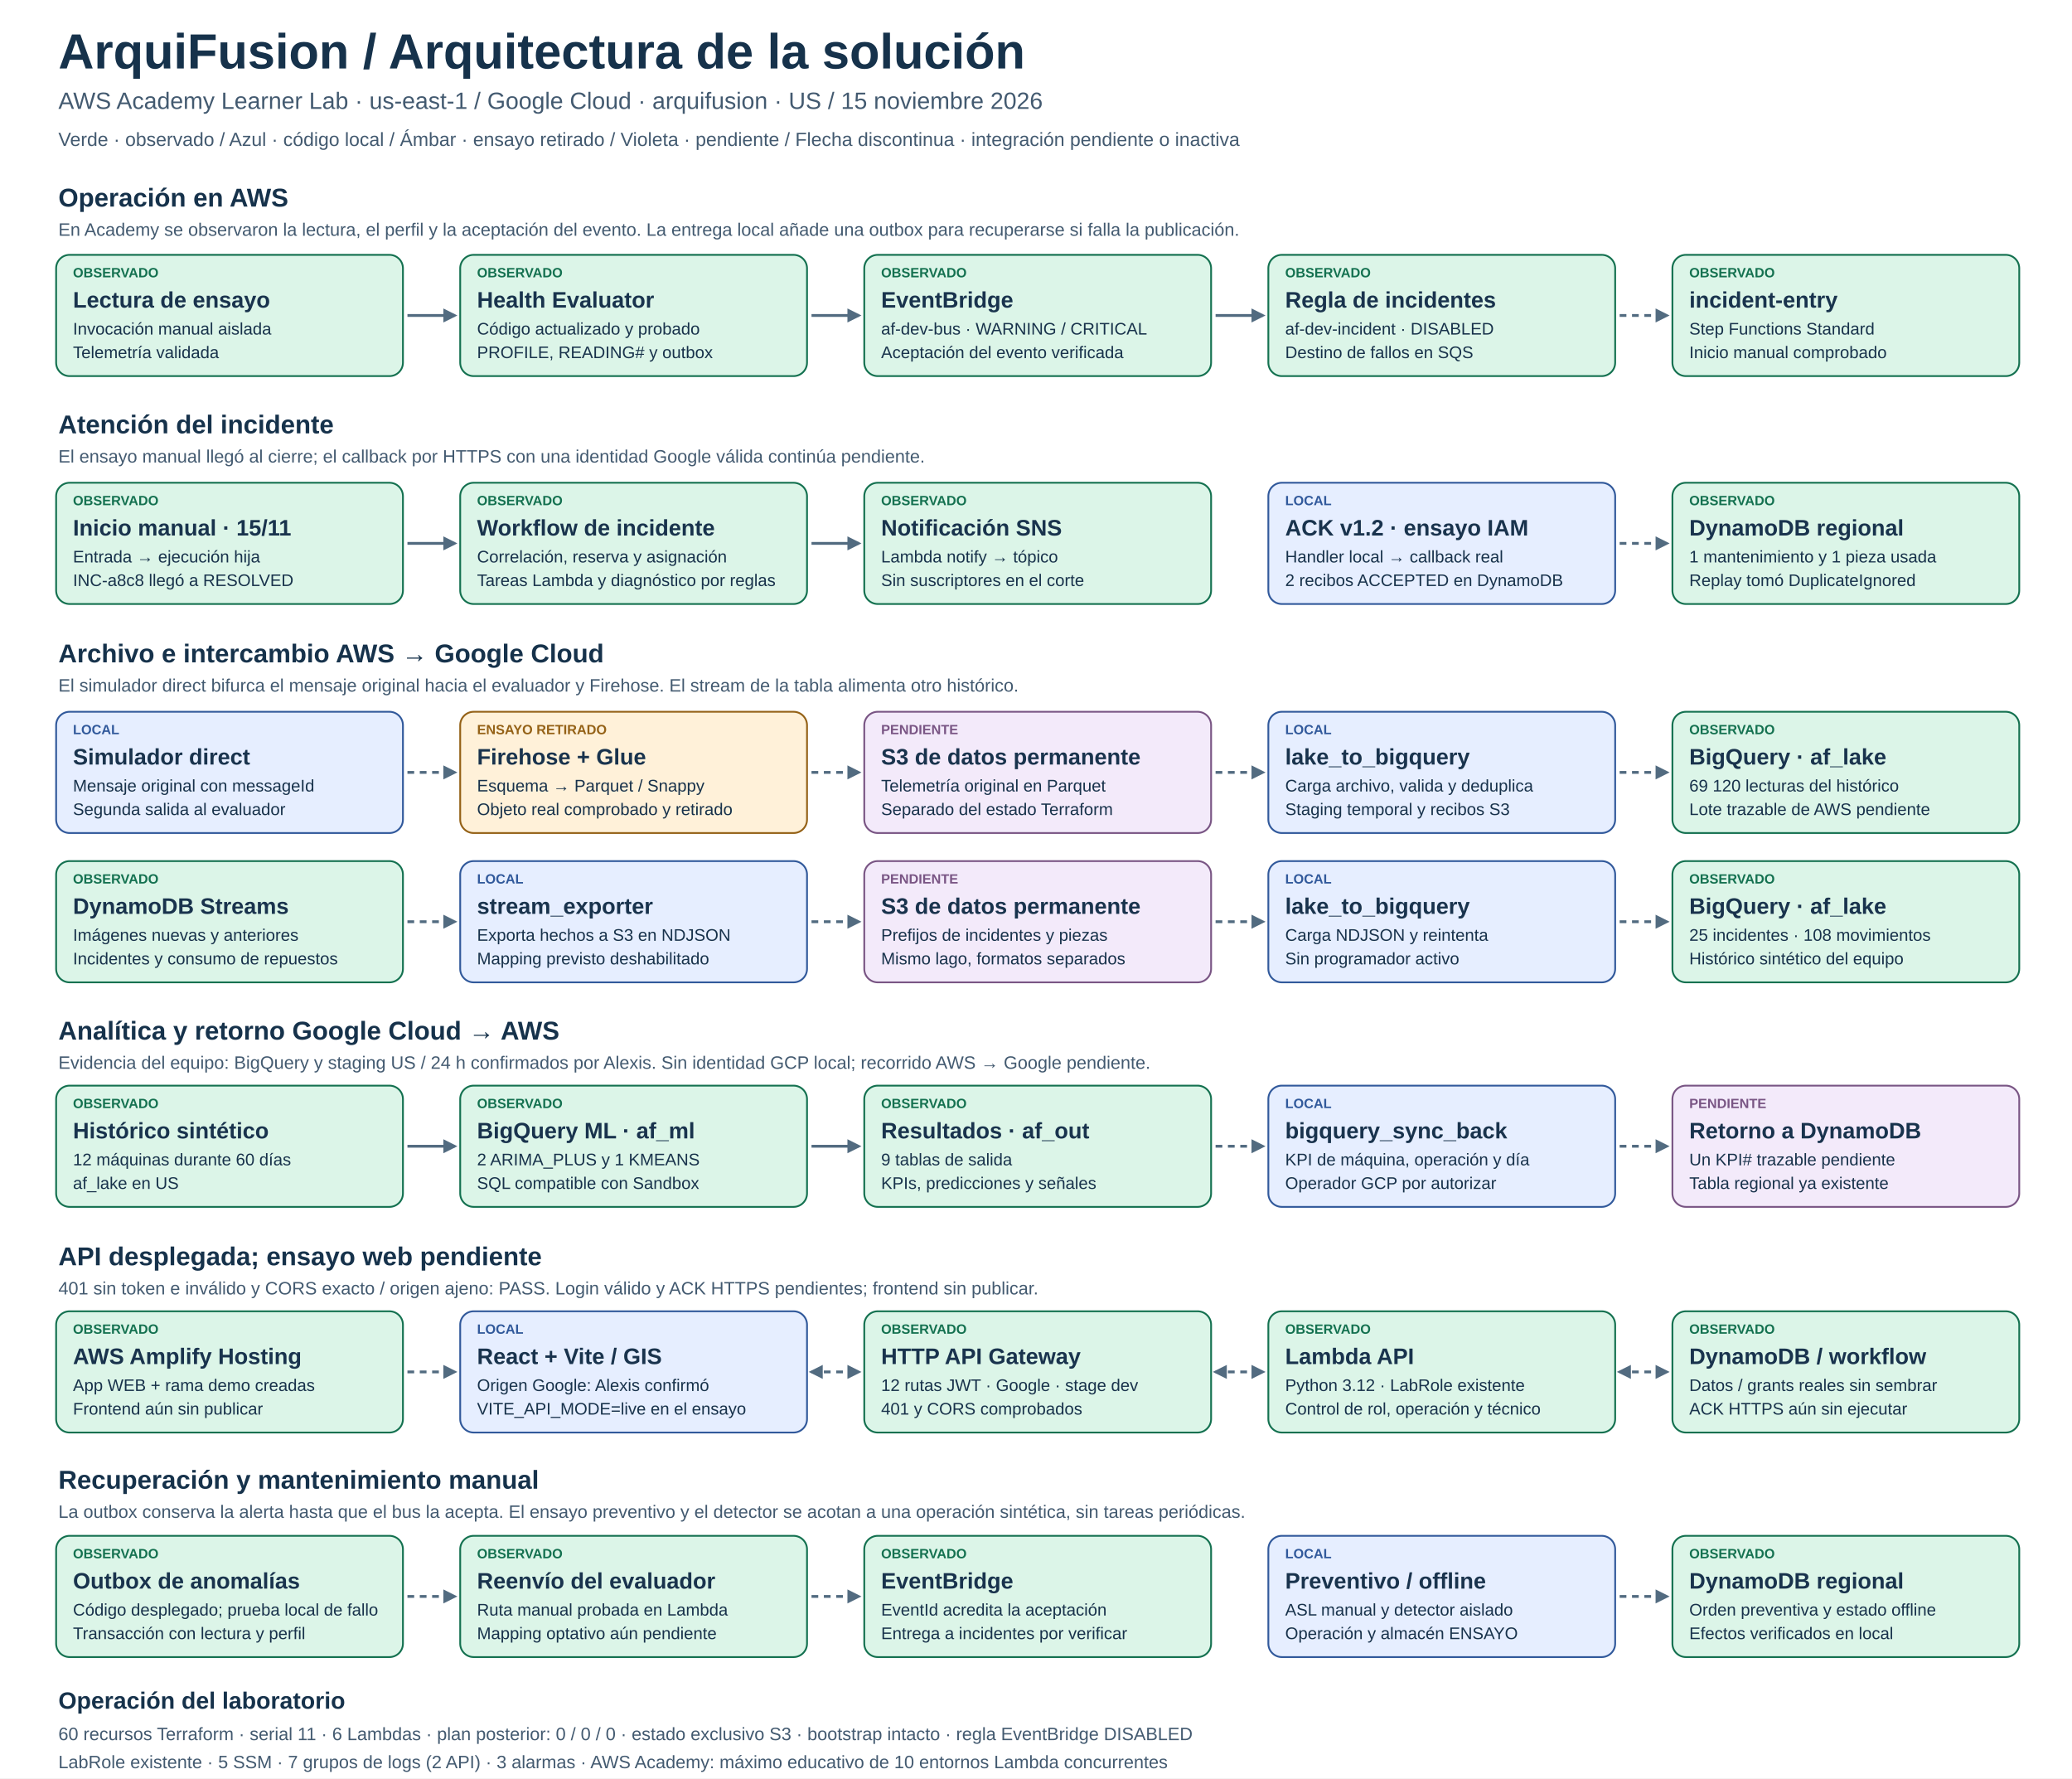
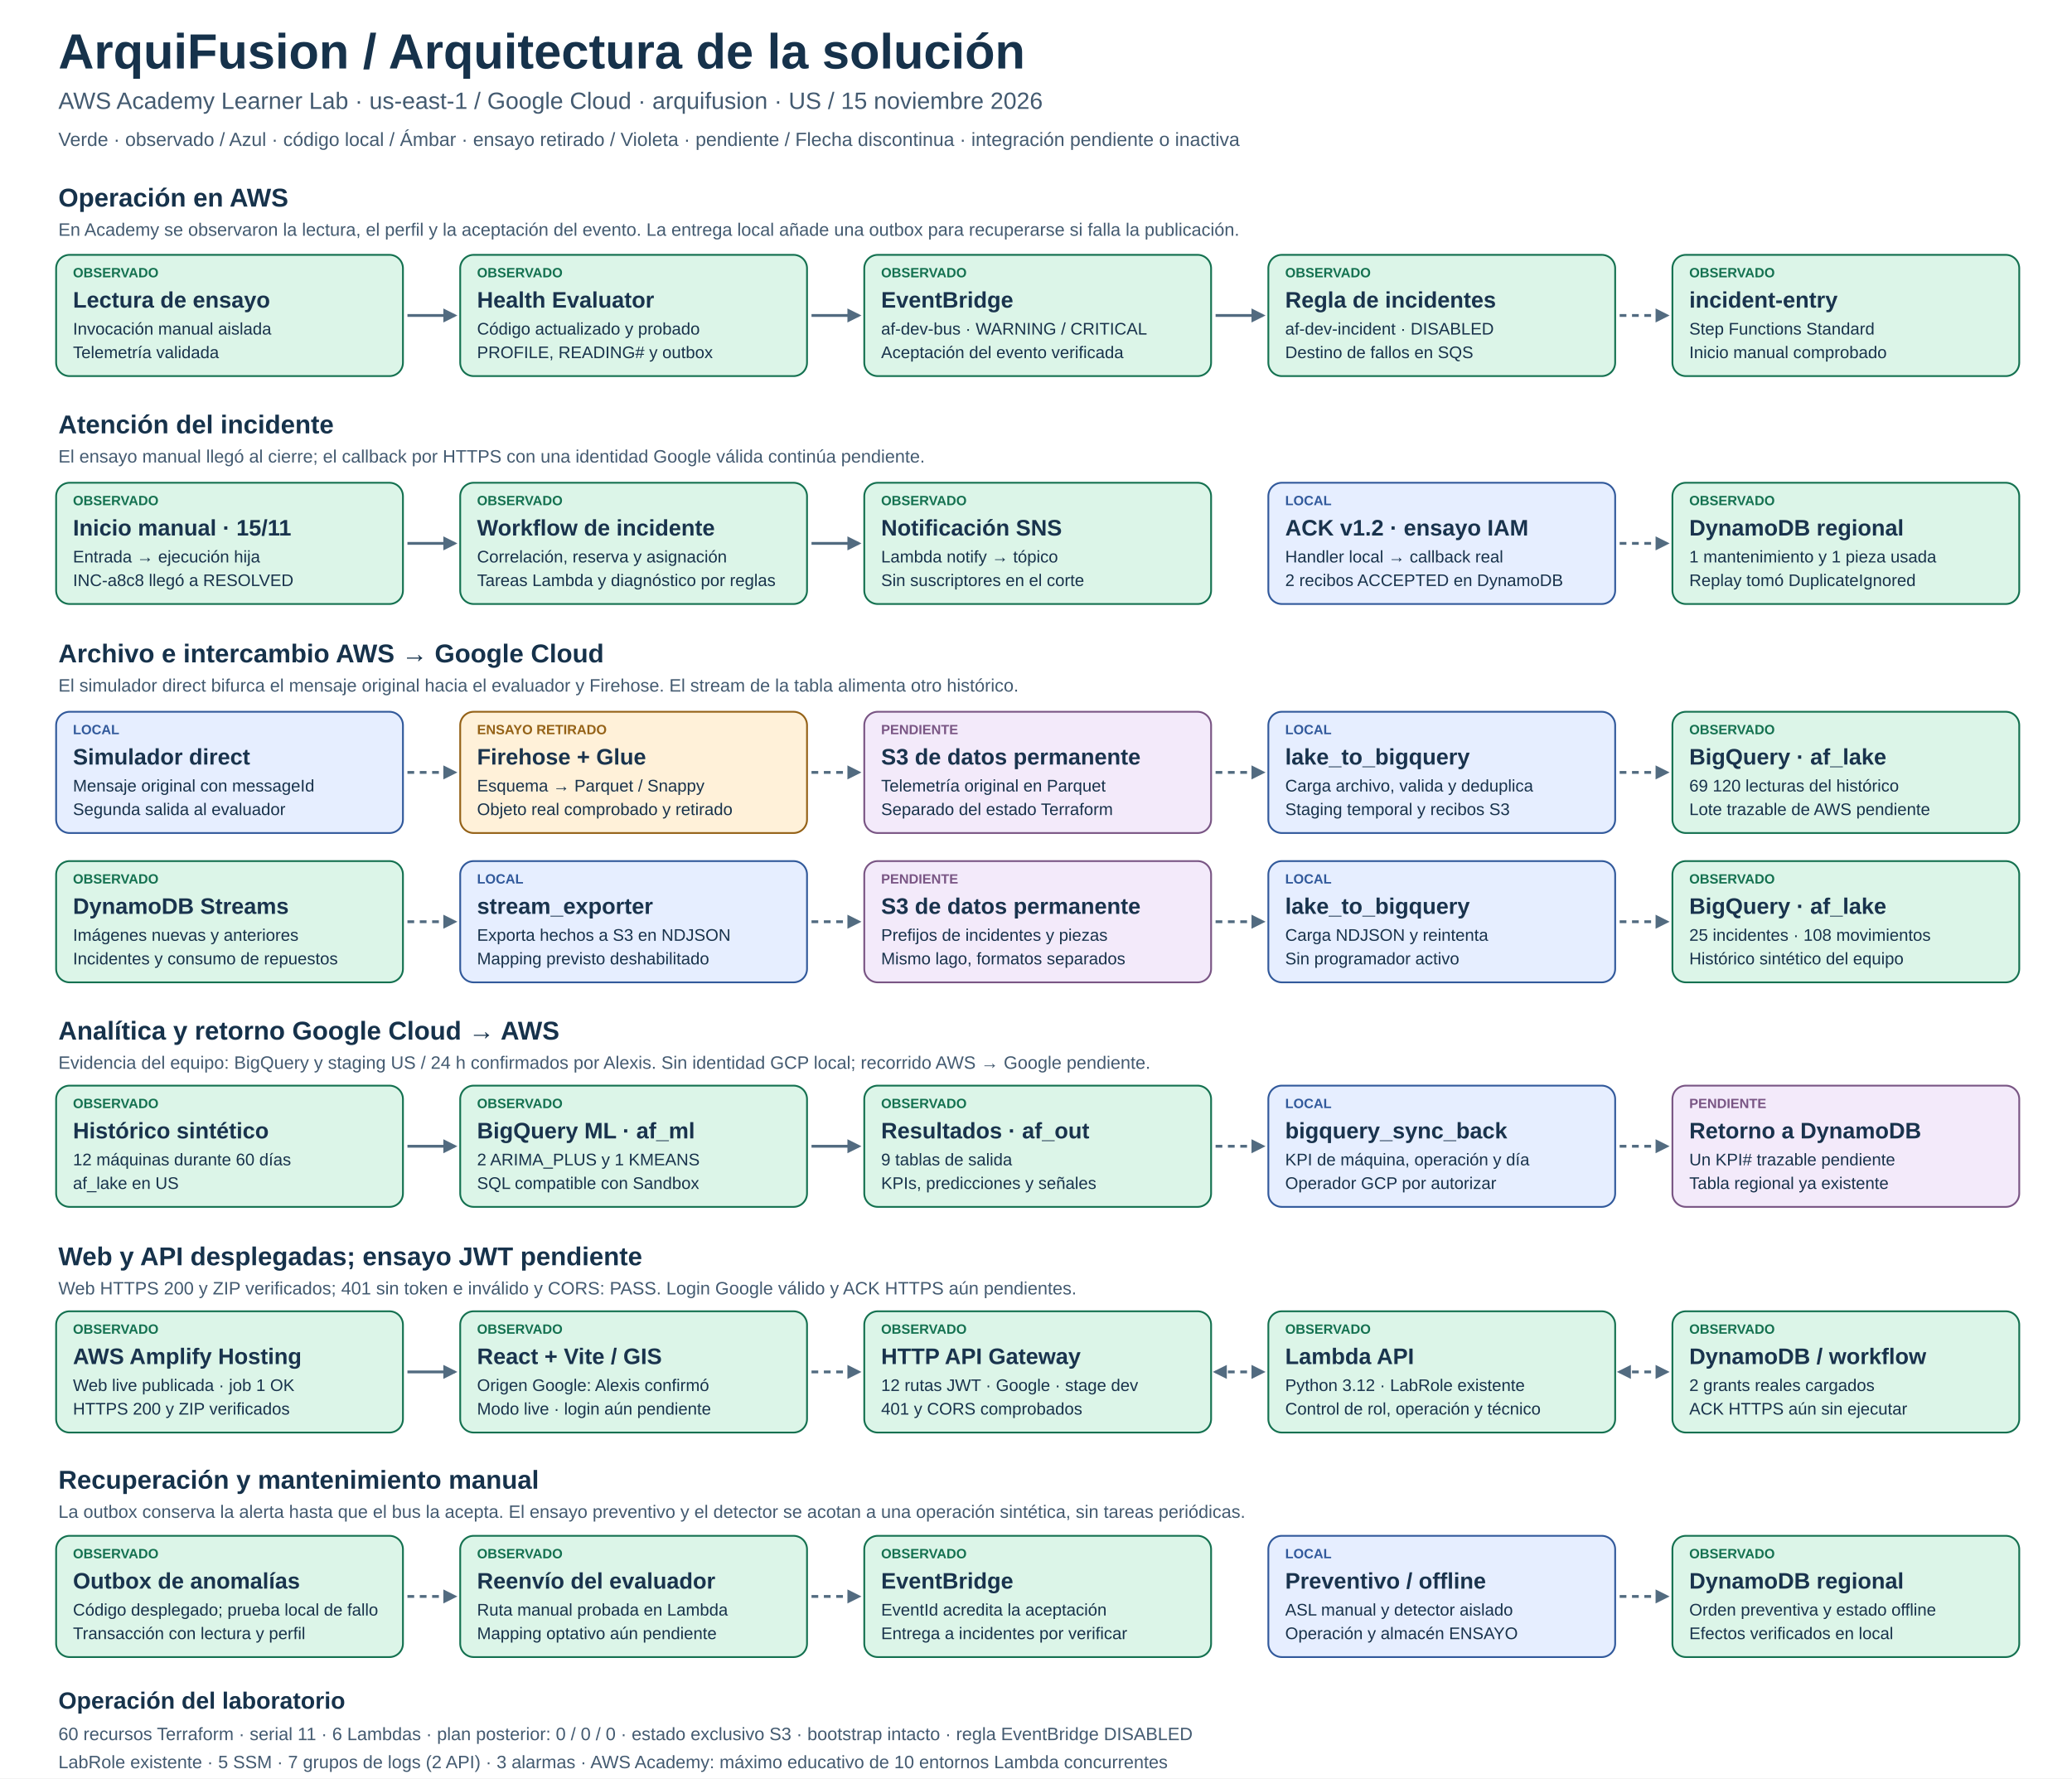
<svg xmlns="http://www.w3.org/2000/svg" width="1846" height="1584" viewBox="0 0 1846 1584" role="img" aria-labelledby="title">
  <defs>
    <marker id="arr" viewBox="0 0 10 10" refX="8" refY="5" markerWidth="5" markerHeight="5" orient="auto-start-reverse">
      <path d="M0 0L10 5L0 10Z" fill="#526b80" />
    </marker>
  </defs>
  <rect width="100%" height="100%" fill="white" />
  <text x="52" y="61" font-family="Segoe UI,Arial,sans-serif" font-weight="700" font-size="44" fill="#16324b">ArquiFusion   /   Arquitectura de la solución</text>
  <text x="52" y="97" font-family="Segoe UI,Arial,sans-serif" font-weight="400" font-size="21" fill="#435a70">AWS Academy Learner Lab · us-east-1     /     Google Cloud · arquifusion · US     /     15 noviembre 2026</text>
  <text x="52" y="130" font-family="Segoe UI,Arial,sans-serif" font-weight="400" font-size="17" fill="#435a70">Verde · observado     /     Azul · código local     /     Ámbar · ensayo retirado     /     Violeta · pendiente     /     Flecha discontinua · integración pendiente o inactiva</text>
  <text x="52" y="184" font-family="Segoe UI,Arial,sans-serif" font-weight="700" font-size="23" fill="#16324b">Operación en AWS</text>
  <text x="52" y="210" font-family="Segoe UI,Arial,sans-serif" font-weight="400" font-size="16" fill="#435a70">En Academy se observaron la lectura, el perfil y la aceptación del evento. La entrega local añade una outbox para recuperarse si falla la publicación.</text>
  <rect x="50" y="227" width="309" height="108" rx="12" fill="#dcf5e8" stroke="#147150" stroke-width="1.6" />
  <text x="65" y="247" font-family="Segoe UI,Arial,sans-serif" font-weight="700" font-size="12" fill="#147150">OBSERVADO</text>
  <text x="65" y="274" font-family="Segoe UI,Arial,sans-serif" font-weight="700" font-size="20" fill="#19334d">Lectura de ensayo</text>
  <text x="65" y="298" font-family="Segoe UI,Arial,sans-serif" font-weight="400" font-size="15" fill="#18324b">Invocación manual aislada</text>
  <text x="65" y="319" font-family="Segoe UI,Arial,sans-serif" font-weight="400" font-size="15" fill="#18324b">Telemetría validada</text>
  <rect x="410" y="227" width="309" height="108" rx="12" fill="#dcf5e8" stroke="#147150" stroke-width="1.6" />
  <text x="425" y="247" font-family="Segoe UI,Arial,sans-serif" font-weight="700" font-size="12" fill="#147150">OBSERVADO</text>
  <text x="425" y="274" font-family="Segoe UI,Arial,sans-serif" font-weight="700" font-size="20" fill="#19334d">Health Evaluator</text>
  <text x="425" y="298" font-family="Segoe UI,Arial,sans-serif" font-weight="400" font-size="15" fill="#18324b">Código actualizado y probado</text>
  <text x="425" y="319" font-family="Segoe UI,Arial,sans-serif" font-weight="400" font-size="15" fill="#18324b">PROFILE, READING# y outbox</text>
  <rect x="770" y="227" width="309" height="108" rx="12" fill="#dcf5e8" stroke="#147150" stroke-width="1.6" />
  <text x="785" y="247" font-family="Segoe UI,Arial,sans-serif" font-weight="700" font-size="12" fill="#147150">OBSERVADO</text>
  <text x="785" y="274" font-family="Segoe UI,Arial,sans-serif" font-weight="700" font-size="20" fill="#19334d">EventBridge</text>
  <text x="785" y="298" font-family="Segoe UI,Arial,sans-serif" font-weight="400" font-size="15" fill="#18324b">af-dev-bus · WARNING / CRITICAL</text>
  <text x="785" y="319" font-family="Segoe UI,Arial,sans-serif" font-weight="400" font-size="15" fill="#18324b">Aceptación del evento verificada</text>
  <rect x="1130" y="227" width="309" height="108" rx="12" fill="#dcf5e8" stroke="#147150" stroke-width="1.6" />
  <text x="1145" y="247" font-family="Segoe UI,Arial,sans-serif" font-weight="700" font-size="12" fill="#147150">OBSERVADO</text>
  <text x="1145" y="274" font-family="Segoe UI,Arial,sans-serif" font-weight="700" font-size="20" fill="#19334d">Regla de incidentes</text>
  <text x="1145" y="298" font-family="Segoe UI,Arial,sans-serif" font-weight="400" font-size="15" fill="#18324b">af-dev-incident · DISABLED</text>
  <text x="1145" y="319" font-family="Segoe UI,Arial,sans-serif" font-weight="400" font-size="15" fill="#18324b">Destino de fallos en SQS</text>
  <rect x="1490" y="227" width="309" height="108" rx="12" fill="#dcf5e8" stroke="#147150" stroke-width="1.6" />
  <text x="1505" y="247" font-family="Segoe UI,Arial,sans-serif" font-weight="700" font-size="12" fill="#147150">OBSERVADO</text>
  <text x="1505" y="274" font-family="Segoe UI,Arial,sans-serif" font-weight="700" font-size="20" fill="#19334d">incident-entry</text>
  <text x="1505" y="298" font-family="Segoe UI,Arial,sans-serif" font-weight="400" font-size="15" fill="#18324b">Step Functions Standard</text>
  <text x="1505" y="319" font-family="Segoe UI,Arial,sans-serif" font-weight="400" font-size="15" fill="#18324b">Inicio manual comprobado</text>
  <path d="M363 281 H405" fill="none" stroke="#526b80" stroke-width="2.5" marker-end="url(#arr)" />
  <path d="M723 281 H765" fill="none" stroke="#526b80" stroke-width="2.5" marker-end="url(#arr)" />
  <path d="M1083 281 H1125" fill="none" stroke="#526b80" stroke-width="2.5" marker-end="url(#arr)" />
  <path d="M1443 281 H1485" fill="none" stroke="#526b80" stroke-width="2.5" marker-end="url(#arr)" stroke-dasharray="6 5" />
  <text x="52" y="386" font-family="Segoe UI,Arial,sans-serif" font-weight="700" font-size="23" fill="#16324b">Atención del incidente</text>
  <text x="52" y="412" font-family="Segoe UI,Arial,sans-serif" font-weight="400" font-size="16" fill="#435a70">El ensayo manual llegó al cierre; el callback por HTTPS con una identidad Google válida continúa pendiente.</text>
  <rect x="50" y="430" width="309" height="108" rx="12" fill="#dcf5e8" stroke="#147150" stroke-width="1.6" />
  <text x="65" y="450" font-family="Segoe UI,Arial,sans-serif" font-weight="700" font-size="12" fill="#147150">OBSERVADO</text>
  <text x="65" y="477" font-family="Segoe UI,Arial,sans-serif" font-weight="700" font-size="20" fill="#19334d">Inicio manual · 15/11</text>
  <text x="65" y="501" font-family="Segoe UI,Arial,sans-serif" font-weight="400" font-size="15" fill="#18324b">Entrada → ejecución hija</text>
  <text x="65" y="522" font-family="Segoe UI,Arial,sans-serif" font-weight="400" font-size="15" fill="#18324b">INC-a8c8 llegó a RESOLVED</text>
  <rect x="410" y="430" width="309" height="108" rx="12" fill="#dcf5e8" stroke="#147150" stroke-width="1.6" />
  <text x="425" y="450" font-family="Segoe UI,Arial,sans-serif" font-weight="700" font-size="12" fill="#147150">OBSERVADO</text>
  <text x="425" y="477" font-family="Segoe UI,Arial,sans-serif" font-weight="700" font-size="20" fill="#19334d">Workflow de incidente</text>
  <text x="425" y="501" font-family="Segoe UI,Arial,sans-serif" font-weight="400" font-size="15" fill="#18324b">Correlación, reserva y asignación</text>
  <text x="425" y="522" font-family="Segoe UI,Arial,sans-serif" font-weight="400" font-size="15" fill="#18324b">Tareas Lambda y diagnóstico por reglas</text>
  <rect x="770" y="430" width="309" height="108" rx="12" fill="#dcf5e8" stroke="#147150" stroke-width="1.6" />
  <text x="785" y="450" font-family="Segoe UI,Arial,sans-serif" font-weight="700" font-size="12" fill="#147150">OBSERVADO</text>
  <text x="785" y="477" font-family="Segoe UI,Arial,sans-serif" font-weight="700" font-size="20" fill="#19334d">Notificación SNS</text>
  <text x="785" y="501" font-family="Segoe UI,Arial,sans-serif" font-weight="400" font-size="15" fill="#18324b">Lambda notify → tópico</text>
  <text x="785" y="522" font-family="Segoe UI,Arial,sans-serif" font-weight="400" font-size="15" fill="#18324b">Sin suscriptores en el corte</text>
  <rect x="1130" y="430" width="309" height="108" rx="12" fill="#e6eeff" stroke="#31599b" stroke-width="1.6" />
  <text x="1145" y="450" font-family="Segoe UI,Arial,sans-serif" font-weight="700" font-size="12" fill="#31599b">LOCAL</text>
  <text x="1145" y="477" font-family="Segoe UI,Arial,sans-serif" font-weight="700" font-size="20" fill="#19334d">ACK v1.2 · ensayo IAM</text>
  <text x="1145" y="501" font-family="Segoe UI,Arial,sans-serif" font-weight="400" font-size="15" fill="#18324b">Handler local → callback real</text>
  <text x="1145" y="522" font-family="Segoe UI,Arial,sans-serif" font-weight="400" font-size="15" fill="#18324b">2 recibos ACCEPTED en DynamoDB</text>
  <rect x="1490" y="430" width="309" height="108" rx="12" fill="#dcf5e8" stroke="#147150" stroke-width="1.6" />
  <text x="1505" y="450" font-family="Segoe UI,Arial,sans-serif" font-weight="700" font-size="12" fill="#147150">OBSERVADO</text>
  <text x="1505" y="477" font-family="Segoe UI,Arial,sans-serif" font-weight="700" font-size="20" fill="#19334d">DynamoDB regional</text>
  <text x="1505" y="501" font-family="Segoe UI,Arial,sans-serif" font-weight="400" font-size="15" fill="#18324b">1 mantenimiento y 1 pieza usada</text>
  <text x="1505" y="522" font-family="Segoe UI,Arial,sans-serif" font-weight="400" font-size="15" fill="#18324b">Replay tomó DuplicateIgnored</text>
  <path d="M363 484 H405" fill="none" stroke="#526b80" stroke-width="2.5" marker-end="url(#arr)" />
  <path d="M723 484 H765" fill="none" stroke="#526b80" stroke-width="2.5" marker-end="url(#arr)" />
  <path d="M1443 484 H1485" fill="none" stroke="#526b80" stroke-width="2.5" marker-end="url(#arr)" stroke-dasharray="6 5" />
  <text x="52" y="590" font-family="Segoe UI,Arial,sans-serif" font-weight="700" font-size="23" fill="#16324b">Archivo e intercambio AWS → Google Cloud</text>
  <text x="52" y="616" font-family="Segoe UI,Arial,sans-serif" font-weight="400" font-size="16" fill="#435a70">El simulador direct bifurca el mensaje original hacia el evaluador y Firehose. El stream de la tabla alimenta otro histórico.</text>
  <rect x="50" y="634" width="309" height="108" rx="12" fill="#e6eeff" stroke="#31599b" stroke-width="1.6" />
  <text x="65" y="654" font-family="Segoe UI,Arial,sans-serif" font-weight="700" font-size="12" fill="#31599b">LOCAL</text>
  <text x="65" y="681" font-family="Segoe UI,Arial,sans-serif" font-weight="700" font-size="20" fill="#19334d">Simulador direct</text>
  <text x="65" y="705" font-family="Segoe UI,Arial,sans-serif" font-weight="400" font-size="15" fill="#18324b">Mensaje original con messageId</text>
  <text x="65" y="726" font-family="Segoe UI,Arial,sans-serif" font-weight="400" font-size="15" fill="#18324b">Segunda salida al evaluador</text>
  <rect x="410" y="634" width="309" height="108" rx="12" fill="#fff1d9" stroke="#946116" stroke-width="1.6" />
  <text x="425" y="654" font-family="Segoe UI,Arial,sans-serif" font-weight="700" font-size="12" fill="#946116">ENSAYO RETIRADO</text>
  <text x="425" y="681" font-family="Segoe UI,Arial,sans-serif" font-weight="700" font-size="20" fill="#19334d">Firehose + Glue</text>
  <text x="425" y="705" font-family="Segoe UI,Arial,sans-serif" font-weight="400" font-size="15" fill="#18324b">Esquema → Parquet / Snappy</text>
  <text x="425" y="726" font-family="Segoe UI,Arial,sans-serif" font-weight="400" font-size="15" fill="#18324b">Objeto real comprobado y retirado</text>
  <rect x="770" y="634" width="309" height="108" rx="12" fill="#f3eafa" stroke="#795584" stroke-width="1.6" />
  <text x="785" y="654" font-family="Segoe UI,Arial,sans-serif" font-weight="700" font-size="12" fill="#795584">PENDIENTE</text>
  <text x="785" y="681" font-family="Segoe UI,Arial,sans-serif" font-weight="700" font-size="20" fill="#19334d">S3 de datos permanente</text>
  <text x="785" y="705" font-family="Segoe UI,Arial,sans-serif" font-weight="400" font-size="15" fill="#18324b">Telemetría original en Parquet</text>
  <text x="785" y="726" font-family="Segoe UI,Arial,sans-serif" font-weight="400" font-size="15" fill="#18324b">Separado del estado Terraform</text>
  <rect x="1130" y="634" width="309" height="108" rx="12" fill="#e6eeff" stroke="#31599b" stroke-width="1.6" />
  <text x="1145" y="654" font-family="Segoe UI,Arial,sans-serif" font-weight="700" font-size="12" fill="#31599b">LOCAL</text>
  <text x="1145" y="681" font-family="Segoe UI,Arial,sans-serif" font-weight="700" font-size="20" fill="#19334d">lake_to_bigquery</text>
  <text x="1145" y="705" font-family="Segoe UI,Arial,sans-serif" font-weight="400" font-size="15" fill="#18324b">Carga archivo, valida y deduplica</text>
  <text x="1145" y="726" font-family="Segoe UI,Arial,sans-serif" font-weight="400" font-size="15" fill="#18324b">Staging temporal y recibos S3</text>
  <rect x="1490" y="634" width="309" height="108" rx="12" fill="#dcf5e8" stroke="#147150" stroke-width="1.6" />
  <text x="1505" y="654" font-family="Segoe UI,Arial,sans-serif" font-weight="700" font-size="12" fill="#147150">OBSERVADO</text>
  <text x="1505" y="681" font-family="Segoe UI,Arial,sans-serif" font-weight="700" font-size="20" fill="#19334d">BigQuery · af_lake</text>
  <text x="1505" y="705" font-family="Segoe UI,Arial,sans-serif" font-weight="400" font-size="15" fill="#18324b">69 120 lecturas del histórico</text>
  <text x="1505" y="726" font-family="Segoe UI,Arial,sans-serif" font-weight="400" font-size="15" fill="#18324b">Lote trazable de AWS pendiente</text>
  <path d="M363 688 H405" fill="none" stroke="#526b80" stroke-width="2.5" marker-end="url(#arr)" stroke-dasharray="6 5" />
  <path d="M723 688 H765" fill="none" stroke="#526b80" stroke-width="2.5" marker-end="url(#arr)" stroke-dasharray="6 5" />
  <path d="M1083 688 H1125" fill="none" stroke="#526b80" stroke-width="2.5" marker-end="url(#arr)" stroke-dasharray="6 5" />
  <path d="M1443 688 H1485" fill="none" stroke="#526b80" stroke-width="2.5" marker-end="url(#arr)" stroke-dasharray="6 5" />
  <rect x="50" y="767" width="309" height="108" rx="12" fill="#dcf5e8" stroke="#147150" stroke-width="1.6" />
  <text x="65" y="787" font-family="Segoe UI,Arial,sans-serif" font-weight="700" font-size="12" fill="#147150">OBSERVADO</text>
  <text x="65" y="814" font-family="Segoe UI,Arial,sans-serif" font-weight="700" font-size="20" fill="#19334d">DynamoDB Streams</text>
  <text x="65" y="838" font-family="Segoe UI,Arial,sans-serif" font-weight="400" font-size="15" fill="#18324b">Imágenes nuevas y anteriores</text>
  <text x="65" y="859" font-family="Segoe UI,Arial,sans-serif" font-weight="400" font-size="15" fill="#18324b">Incidentes y consumo de repuestos</text>
  <rect x="410" y="767" width="309" height="108" rx="12" fill="#e6eeff" stroke="#31599b" stroke-width="1.6" />
  <text x="425" y="787" font-family="Segoe UI,Arial,sans-serif" font-weight="700" font-size="12" fill="#31599b">LOCAL</text>
  <text x="425" y="814" font-family="Segoe UI,Arial,sans-serif" font-weight="700" font-size="20" fill="#19334d">stream_exporter</text>
  <text x="425" y="838" font-family="Segoe UI,Arial,sans-serif" font-weight="400" font-size="15" fill="#18324b">Exporta hechos a S3 en NDJSON</text>
  <text x="425" y="859" font-family="Segoe UI,Arial,sans-serif" font-weight="400" font-size="15" fill="#18324b">Mapping previsto deshabilitado</text>
  <rect x="770" y="767" width="309" height="108" rx="12" fill="#f3eafa" stroke="#795584" stroke-width="1.6" />
  <text x="785" y="787" font-family="Segoe UI,Arial,sans-serif" font-weight="700" font-size="12" fill="#795584">PENDIENTE</text>
  <text x="785" y="814" font-family="Segoe UI,Arial,sans-serif" font-weight="700" font-size="20" fill="#19334d">S3 de datos permanente</text>
  <text x="785" y="838" font-family="Segoe UI,Arial,sans-serif" font-weight="400" font-size="15" fill="#18324b">Prefijos de incidentes y piezas</text>
  <text x="785" y="859" font-family="Segoe UI,Arial,sans-serif" font-weight="400" font-size="15" fill="#18324b">Mismo lago, formatos separados</text>
  <rect x="1130" y="767" width="309" height="108" rx="12" fill="#e6eeff" stroke="#31599b" stroke-width="1.6" />
  <text x="1145" y="787" font-family="Segoe UI,Arial,sans-serif" font-weight="700" font-size="12" fill="#31599b">LOCAL</text>
  <text x="1145" y="814" font-family="Segoe UI,Arial,sans-serif" font-weight="700" font-size="20" fill="#19334d">lake_to_bigquery</text>
  <text x="1145" y="838" font-family="Segoe UI,Arial,sans-serif" font-weight="400" font-size="15" fill="#18324b">Carga NDJSON y reintenta</text>
  <text x="1145" y="859" font-family="Segoe UI,Arial,sans-serif" font-weight="400" font-size="15" fill="#18324b">Sin programador activo</text>
  <rect x="1490" y="767" width="309" height="108" rx="12" fill="#dcf5e8" stroke="#147150" stroke-width="1.6" />
  <text x="1505" y="787" font-family="Segoe UI,Arial,sans-serif" font-weight="700" font-size="12" fill="#147150">OBSERVADO</text>
  <text x="1505" y="814" font-family="Segoe UI,Arial,sans-serif" font-weight="700" font-size="20" fill="#19334d">BigQuery · af_lake</text>
  <text x="1505" y="838" font-family="Segoe UI,Arial,sans-serif" font-weight="400" font-size="15" fill="#18324b">25 incidentes · 108 movimientos</text>
  <text x="1505" y="859" font-family="Segoe UI,Arial,sans-serif" font-weight="400" font-size="15" fill="#18324b">Histórico sintético del equipo</text>
  <path d="M363 821 H405" fill="none" stroke="#526b80" stroke-width="2.5" marker-end="url(#arr)" stroke-dasharray="6 5" />
  <path d="M723 821 H765" fill="none" stroke="#526b80" stroke-width="2.5" marker-end="url(#arr)" stroke-dasharray="6 5" />
  <path d="M1083 821 H1125" fill="none" stroke="#526b80" stroke-width="2.5" marker-end="url(#arr)" stroke-dasharray="6 5" />
  <path d="M1443 821 H1485" fill="none" stroke="#526b80" stroke-width="2.5" marker-end="url(#arr)" stroke-dasharray="6 5" />
  <text x="52" y="926" font-family="Segoe UI,Arial,sans-serif" font-weight="700" font-size="23" fill="#16324b">Analítica y retorno Google Cloud → AWS</text>
  <text x="52" y="952" font-family="Segoe UI,Arial,sans-serif" font-weight="400" font-size="16" fill="#435a70">Evidencia del equipo: BigQuery y staging US / 24 h confirmados por Alexis. Sin identidad GCP local; recorrido AWS → Google pendiente.</text>
  <rect x="50" y="967" width="309" height="108" rx="12" fill="#dcf5e8" stroke="#147150" stroke-width="1.6" />
  <text x="65" y="987" font-family="Segoe UI,Arial,sans-serif" font-weight="700" font-size="12" fill="#147150">OBSERVADO</text>
  <text x="65" y="1014" font-family="Segoe UI,Arial,sans-serif" font-weight="700" font-size="20" fill="#19334d">Histórico sintético</text>
  <text x="65" y="1038" font-family="Segoe UI,Arial,sans-serif" font-weight="400" font-size="15" fill="#18324b">12 máquinas durante 60 días</text>
  <text x="65" y="1059" font-family="Segoe UI,Arial,sans-serif" font-weight="400" font-size="15" fill="#18324b">af_lake en US</text>
  <rect x="410" y="967" width="309" height="108" rx="12" fill="#dcf5e8" stroke="#147150" stroke-width="1.6" />
  <text x="425" y="987" font-family="Segoe UI,Arial,sans-serif" font-weight="700" font-size="12" fill="#147150">OBSERVADO</text>
  <text x="425" y="1014" font-family="Segoe UI,Arial,sans-serif" font-weight="700" font-size="20" fill="#19334d">BigQuery ML · af_ml</text>
  <text x="425" y="1038" font-family="Segoe UI,Arial,sans-serif" font-weight="400" font-size="15" fill="#18324b">2 ARIMA_PLUS y 1 KMEANS</text>
  <text x="425" y="1059" font-family="Segoe UI,Arial,sans-serif" font-weight="400" font-size="15" fill="#18324b">SQL compatible con Sandbox</text>
  <rect x="770" y="967" width="309" height="108" rx="12" fill="#dcf5e8" stroke="#147150" stroke-width="1.6" />
  <text x="785" y="987" font-family="Segoe UI,Arial,sans-serif" font-weight="700" font-size="12" fill="#147150">OBSERVADO</text>
  <text x="785" y="1014" font-family="Segoe UI,Arial,sans-serif" font-weight="700" font-size="20" fill="#19334d">Resultados · af_out</text>
  <text x="785" y="1038" font-family="Segoe UI,Arial,sans-serif" font-weight="400" font-size="15" fill="#18324b">9 tablas de salida</text>
  <text x="785" y="1059" font-family="Segoe UI,Arial,sans-serif" font-weight="400" font-size="15" fill="#18324b">KPIs, predicciones y señales</text>
  <rect x="1130" y="967" width="309" height="108" rx="12" fill="#e6eeff" stroke="#31599b" stroke-width="1.6" />
  <text x="1145" y="987" font-family="Segoe UI,Arial,sans-serif" font-weight="700" font-size="12" fill="#31599b">LOCAL</text>
  <text x="1145" y="1014" font-family="Segoe UI,Arial,sans-serif" font-weight="700" font-size="20" fill="#19334d">bigquery_sync_back</text>
  <text x="1145" y="1038" font-family="Segoe UI,Arial,sans-serif" font-weight="400" font-size="15" fill="#18324b">KPI de máquina, operación y día</text>
  <text x="1145" y="1059" font-family="Segoe UI,Arial,sans-serif" font-weight="400" font-size="15" fill="#18324b">Operador GCP por autorizar</text>
  <rect x="1490" y="967" width="309" height="108" rx="12" fill="#f3eafa" stroke="#795584" stroke-width="1.6" />
  <text x="1505" y="987" font-family="Segoe UI,Arial,sans-serif" font-weight="700" font-size="12" fill="#795584">PENDIENTE</text>
  <text x="1505" y="1014" font-family="Segoe UI,Arial,sans-serif" font-weight="700" font-size="20" fill="#19334d">Retorno a DynamoDB</text>
  <text x="1505" y="1038" font-family="Segoe UI,Arial,sans-serif" font-weight="400" font-size="15" fill="#18324b">Un KPI# trazable pendiente</text>
  <text x="1505" y="1059" font-family="Segoe UI,Arial,sans-serif" font-weight="400" font-size="15" fill="#18324b">Tabla regional ya existente</text>
  <path d="M363 1021 H405" fill="none" stroke="#526b80" stroke-width="2.5" marker-end="url(#arr)" />
  <path d="M723 1021 H765" fill="none" stroke="#526b80" stroke-width="2.5" marker-end="url(#arr)" />
  <path d="M1083 1021 H1125" fill="none" stroke="#526b80" stroke-width="2.5" marker-end="url(#arr)" stroke-dasharray="6 5" />
  <path d="M1443 1021 H1485" fill="none" stroke="#526b80" stroke-width="2.5" marker-end="url(#arr)" stroke-dasharray="6 5" />
-   <text x="52" y="1127" font-family="Segoe UI,Arial,sans-serif" font-weight="700" font-size="23" fill="#16324b">API desplegada; ensayo web pendiente</text>
-   <text x="52" y="1153" font-family="Segoe UI,Arial,sans-serif" font-weight="400" font-size="16" fill="#435a70">401 sin token e inválido y CORS exacto / origen ajeno: PASS. Login válido y ACK HTTPS pendientes; frontend sin publicar.</text>
+   <text x="52" y="1127" font-family="Segoe UI,Arial,sans-serif" font-weight="700" font-size="23" fill="#16324b">Web y API desplegadas; ensayo JWT pendiente</text>
+   <text x="52" y="1153" font-family="Segoe UI,Arial,sans-serif" font-weight="400" font-size="16" fill="#435a70">Web HTTPS 200 y ZIP verificados; 401 sin token e inválido y CORS: PASS. Login Google válido y ACK HTTPS aún pendientes.</text>
  <rect x="50" y="1168" width="309" height="108" rx="12" fill="#dcf5e8" stroke="#147150" stroke-width="1.6" />
  <text x="65" y="1188" font-family="Segoe UI,Arial,sans-serif" font-weight="700" font-size="12" fill="#147150">OBSERVADO</text>
  <text x="65" y="1215" font-family="Segoe UI,Arial,sans-serif" font-weight="700" font-size="20" fill="#19334d">AWS Amplify Hosting</text>
-   <text x="65" y="1239" font-family="Segoe UI,Arial,sans-serif" font-weight="400" font-size="15" fill="#18324b">App WEB + rama demo creadas</text>
-   <text x="65" y="1260" font-family="Segoe UI,Arial,sans-serif" font-weight="400" font-size="15" fill="#18324b">Frontend aún sin publicar</text>
-   <rect x="410" y="1168" width="309" height="108" rx="12" fill="#e6eeff" stroke="#31599b" stroke-width="1.6" />
-   <text x="425" y="1188" font-family="Segoe UI,Arial,sans-serif" font-weight="700" font-size="12" fill="#31599b">LOCAL</text>
+   <text x="65" y="1239" font-family="Segoe UI,Arial,sans-serif" font-weight="400" font-size="15" fill="#18324b">Web live publicada · job 1 OK</text>
+   <text x="65" y="1260" font-family="Segoe UI,Arial,sans-serif" font-weight="400" font-size="15" fill="#18324b">HTTPS 200 y ZIP verificados</text>
+   <rect x="410" y="1168" width="309" height="108" rx="12" fill="#dcf5e8" stroke="#147150" stroke-width="1.6" />
+   <text x="425" y="1188" font-family="Segoe UI,Arial,sans-serif" font-weight="700" font-size="12" fill="#147150">OBSERVADO</text>
  <text x="425" y="1215" font-family="Segoe UI,Arial,sans-serif" font-weight="700" font-size="20" fill="#19334d">React + Vite / GIS</text>
  <text x="425" y="1239" font-family="Segoe UI,Arial,sans-serif" font-weight="400" font-size="15" fill="#18324b">Origen Google: Alexis confirmó</text>
-   <text x="425" y="1260" font-family="Segoe UI,Arial,sans-serif" font-weight="400" font-size="15" fill="#18324b">VITE_API_MODE=live en el ensayo</text>
+   <text x="425" y="1260" font-family="Segoe UI,Arial,sans-serif" font-weight="400" font-size="15" fill="#18324b">Modo live · login aún pendiente</text>
  <rect x="770" y="1168" width="309" height="108" rx="12" fill="#dcf5e8" stroke="#147150" stroke-width="1.6" />
  <text x="785" y="1188" font-family="Segoe UI,Arial,sans-serif" font-weight="700" font-size="12" fill="#147150">OBSERVADO</text>
  <text x="785" y="1215" font-family="Segoe UI,Arial,sans-serif" font-weight="700" font-size="20" fill="#19334d">HTTP API Gateway</text>
  <text x="785" y="1239" font-family="Segoe UI,Arial,sans-serif" font-weight="400" font-size="15" fill="#18324b">12 rutas JWT · Google · stage dev</text>
  <text x="785" y="1260" font-family="Segoe UI,Arial,sans-serif" font-weight="400" font-size="15" fill="#18324b">401 y CORS comprobados</text>
  <rect x="1130" y="1168" width="309" height="108" rx="12" fill="#dcf5e8" stroke="#147150" stroke-width="1.6" />
  <text x="1145" y="1188" font-family="Segoe UI,Arial,sans-serif" font-weight="700" font-size="12" fill="#147150">OBSERVADO</text>
  <text x="1145" y="1215" font-family="Segoe UI,Arial,sans-serif" font-weight="700" font-size="20" fill="#19334d">Lambda API</text>
  <text x="1145" y="1239" font-family="Segoe UI,Arial,sans-serif" font-weight="400" font-size="15" fill="#18324b">Python 3.12 · LabRole existente</text>
  <text x="1145" y="1260" font-family="Segoe UI,Arial,sans-serif" font-weight="400" font-size="15" fill="#18324b">Control de rol, operación y técnico</text>
  <rect x="1490" y="1168" width="309" height="108" rx="12" fill="#dcf5e8" stroke="#147150" stroke-width="1.6" />
  <text x="1505" y="1188" font-family="Segoe UI,Arial,sans-serif" font-weight="700" font-size="12" fill="#147150">OBSERVADO</text>
  <text x="1505" y="1215" font-family="Segoe UI,Arial,sans-serif" font-weight="700" font-size="20" fill="#19334d">DynamoDB / workflow</text>
-   <text x="1505" y="1239" font-family="Segoe UI,Arial,sans-serif" font-weight="400" font-size="15" fill="#18324b">Datos / grants reales sin sembrar</text>
+   <text x="1505" y="1239" font-family="Segoe UI,Arial,sans-serif" font-weight="400" font-size="15" fill="#18324b">2 grants reales cargados</text>
  <text x="1505" y="1260" font-family="Segoe UI,Arial,sans-serif" font-weight="400" font-size="15" fill="#18324b">ACK HTTPS aún sin ejecutar</text>
-   <path d="M363 1222 H405" fill="none" stroke="#526b80" stroke-width="2.5" marker-end="url(#arr)" stroke-dasharray="6 5" />
-   <path d="M723 1222 H765" fill="none" stroke="#526b80" stroke-width="2.5" marker-end="url(#arr)" stroke-dasharray="6 5" marker-start="url(#arr)" />
+   <path d="M363 1222 H405" fill="none" stroke="#526b80" stroke-width="2.5" marker-end="url(#arr)" />
+   <path d="M723 1222 H765" fill="none" stroke="#526b80" stroke-width="2.5" marker-end="url(#arr)" stroke-dasharray="6 5" />
  <path d="M1083 1222 H1125" fill="none" stroke="#526b80" stroke-width="2.5" marker-end="url(#arr)" stroke-dasharray="6 5" marker-start="url(#arr)" />
  <path d="M1443 1222 H1485" fill="none" stroke="#526b80" stroke-width="2.5" marker-end="url(#arr)" stroke-dasharray="6 5" marker-start="url(#arr)" />
  <text x="52" y="1326" font-family="Segoe UI,Arial,sans-serif" font-weight="700" font-size="23" fill="#16324b">Recuperación y mantenimiento manual</text>
  <text x="52" y="1352" font-family="Segoe UI,Arial,sans-serif" font-weight="400" font-size="16" fill="#435a70">La outbox conserva la alerta hasta que el bus la acepta. El ensayo preventivo y el detector se acotan a una operación sintética, sin tareas periódicas.</text>
  <rect x="50" y="1368" width="309" height="108" rx="12" fill="#dcf5e8" stroke="#147150" stroke-width="1.6" />
  <text x="65" y="1388" font-family="Segoe UI,Arial,sans-serif" font-weight="700" font-size="12" fill="#147150">OBSERVADO</text>
  <text x="65" y="1415" font-family="Segoe UI,Arial,sans-serif" font-weight="700" font-size="20" fill="#19334d">Outbox de anomalías</text>
  <text x="65" y="1439" font-family="Segoe UI,Arial,sans-serif" font-weight="400" font-size="15" fill="#18324b">Código desplegado; prueba local de fallo</text>
  <text x="65" y="1460" font-family="Segoe UI,Arial,sans-serif" font-weight="400" font-size="15" fill="#18324b">Transacción con lectura y perfil</text>
  <rect x="410" y="1368" width="309" height="108" rx="12" fill="#dcf5e8" stroke="#147150" stroke-width="1.6" />
  <text x="425" y="1388" font-family="Segoe UI,Arial,sans-serif" font-weight="700" font-size="12" fill="#147150">OBSERVADO</text>
  <text x="425" y="1415" font-family="Segoe UI,Arial,sans-serif" font-weight="700" font-size="20" fill="#19334d">Reenvío del evaluador</text>
  <text x="425" y="1439" font-family="Segoe UI,Arial,sans-serif" font-weight="400" font-size="15" fill="#18324b">Ruta manual probada en Lambda</text>
  <text x="425" y="1460" font-family="Segoe UI,Arial,sans-serif" font-weight="400" font-size="15" fill="#18324b">Mapping optativo aún pendiente</text>
  <rect x="770" y="1368" width="309" height="108" rx="12" fill="#dcf5e8" stroke="#147150" stroke-width="1.6" />
  <text x="785" y="1388" font-family="Segoe UI,Arial,sans-serif" font-weight="700" font-size="12" fill="#147150">OBSERVADO</text>
  <text x="785" y="1415" font-family="Segoe UI,Arial,sans-serif" font-weight="700" font-size="20" fill="#19334d">EventBridge</text>
  <text x="785" y="1439" font-family="Segoe UI,Arial,sans-serif" font-weight="400" font-size="15" fill="#18324b">EventId acredita la aceptación</text>
  <text x="785" y="1460" font-family="Segoe UI,Arial,sans-serif" font-weight="400" font-size="15" fill="#18324b">Entrega a incidentes por verificar</text>
  <rect x="1130" y="1368" width="309" height="108" rx="12" fill="#e6eeff" stroke="#31599b" stroke-width="1.6" />
  <text x="1145" y="1388" font-family="Segoe UI,Arial,sans-serif" font-weight="700" font-size="12" fill="#31599b">LOCAL</text>
  <text x="1145" y="1415" font-family="Segoe UI,Arial,sans-serif" font-weight="700" font-size="20" fill="#19334d">Preventivo / offline</text>
  <text x="1145" y="1439" font-family="Segoe UI,Arial,sans-serif" font-weight="400" font-size="15" fill="#18324b">ASL manual y detector aislado</text>
  <text x="1145" y="1460" font-family="Segoe UI,Arial,sans-serif" font-weight="400" font-size="15" fill="#18324b">Operación y almacén ENSAYO</text>
  <rect x="1490" y="1368" width="309" height="108" rx="12" fill="#dcf5e8" stroke="#147150" stroke-width="1.6" />
  <text x="1505" y="1388" font-family="Segoe UI,Arial,sans-serif" font-weight="700" font-size="12" fill="#147150">OBSERVADO</text>
  <text x="1505" y="1415" font-family="Segoe UI,Arial,sans-serif" font-weight="700" font-size="20" fill="#19334d">DynamoDB regional</text>
  <text x="1505" y="1439" font-family="Segoe UI,Arial,sans-serif" font-weight="400" font-size="15" fill="#18324b">Orden preventiva y estado offline</text>
  <text x="1505" y="1460" font-family="Segoe UI,Arial,sans-serif" font-weight="400" font-size="15" fill="#18324b">Efectos verificados en local</text>
  <path d="M363 1422 H405" fill="none" stroke="#526b80" stroke-width="2.5" marker-end="url(#arr)" stroke-dasharray="6 5" />
  <path d="M723 1422 H765" fill="none" stroke="#526b80" stroke-width="2.5" marker-end="url(#arr)" stroke-dasharray="6 5" />
  <path d="M1443 1422 H1485" fill="none" stroke="#526b80" stroke-width="2.5" marker-end="url(#arr)" stroke-dasharray="6 5" />
  <text x="52" y="1522" font-family="Segoe UI,Arial,sans-serif" font-weight="700" font-size="21" fill="#16324b">Operación del laboratorio</text>
  <text x="52" y="1550" font-family="Segoe UI,Arial,sans-serif" font-weight="400" font-size="16" fill="#435a70">60 recursos Terraform · serial 11 · 6 Lambdas · plan posterior: 0 / 0 / 0 · estado exclusivo S3 · bootstrap intacto · regla EventBridge DISABLED</text>
  <text x="52" y="1575" font-family="Segoe UI,Arial,sans-serif" font-weight="400" font-size="16" fill="#435a70">LabRole existente · 5 SSM · 7 grupos de logs (2 API) · 3 alarmas · AWS Academy: máximo educativo de 10 entornos Lambda concurrentes</text>
</svg>
